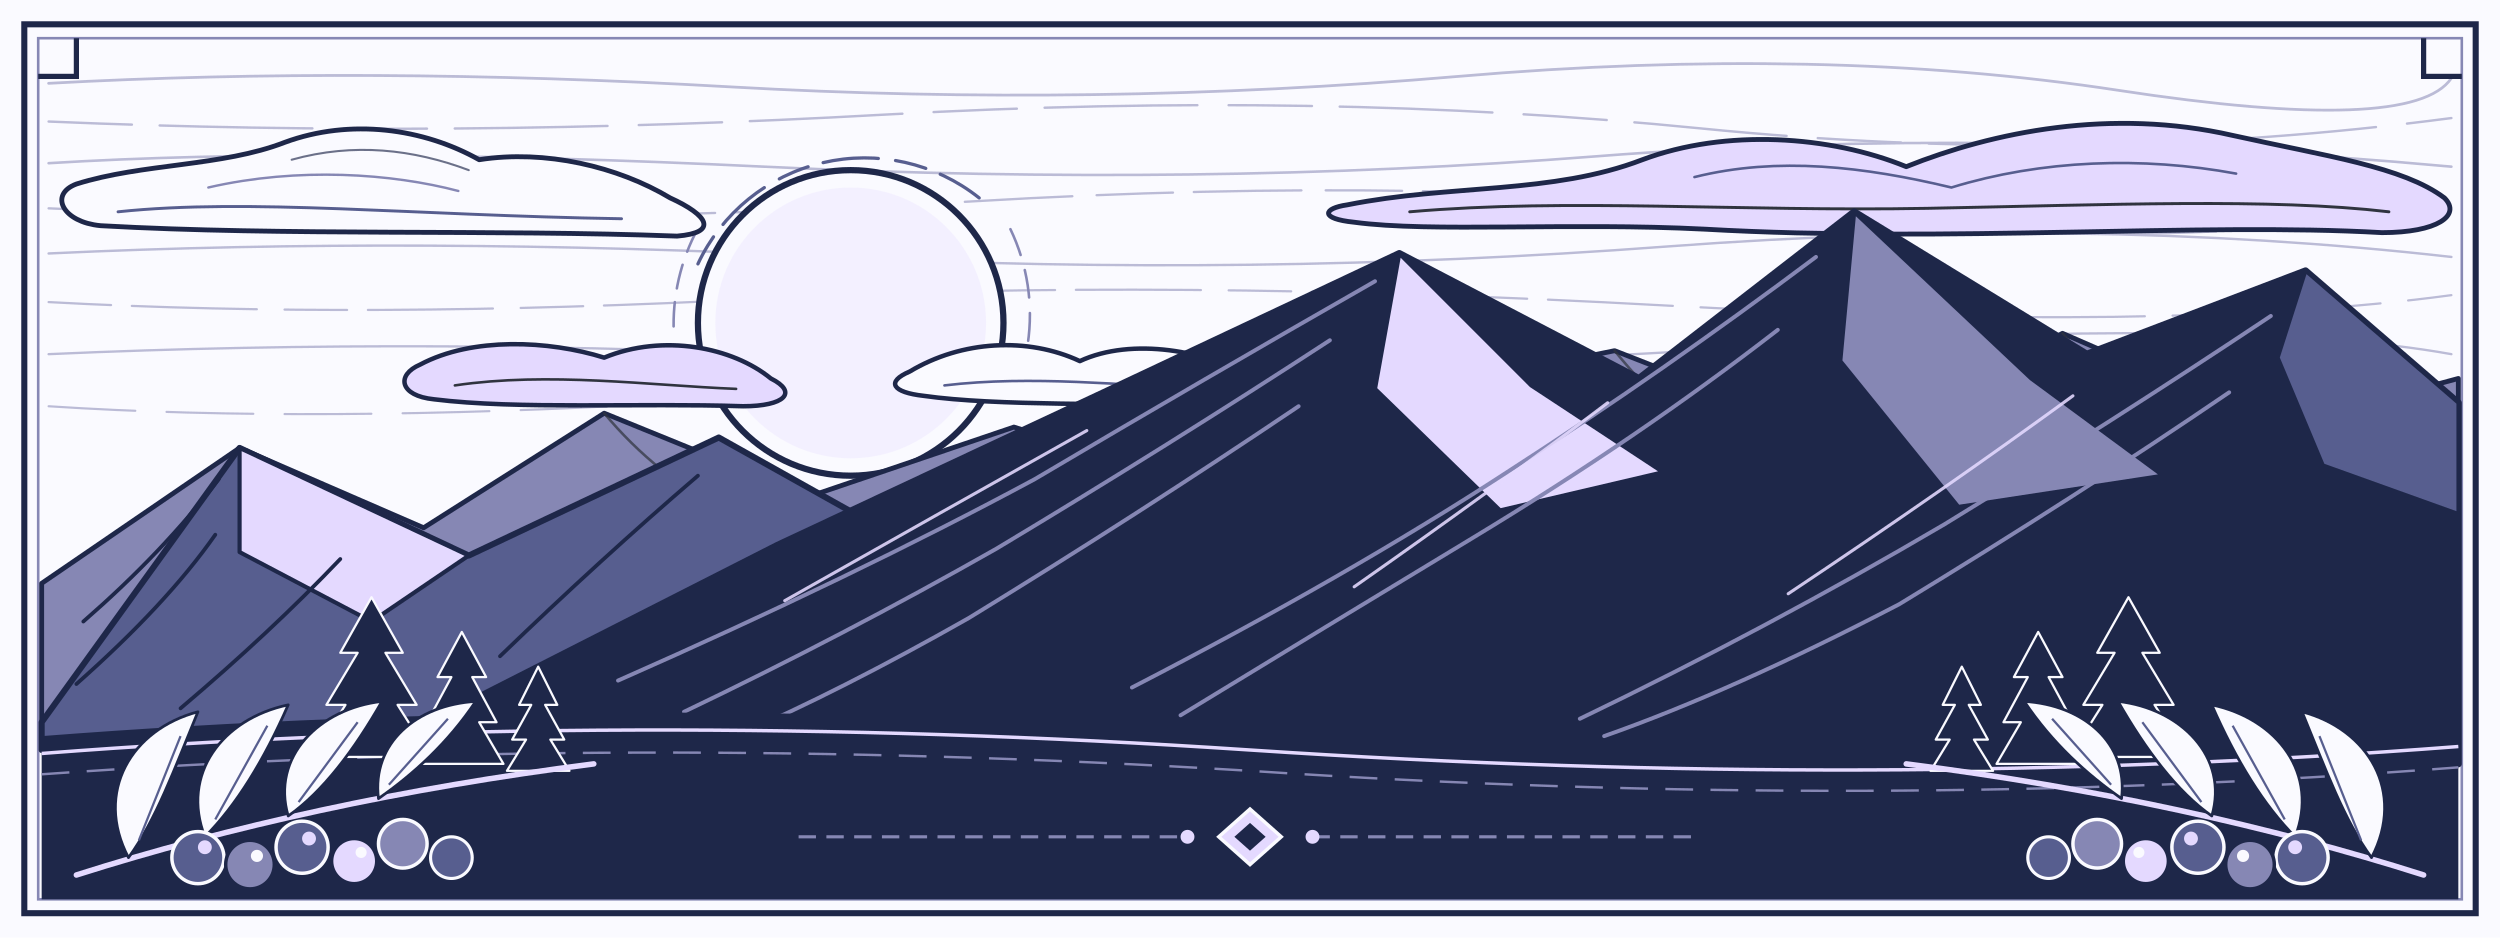
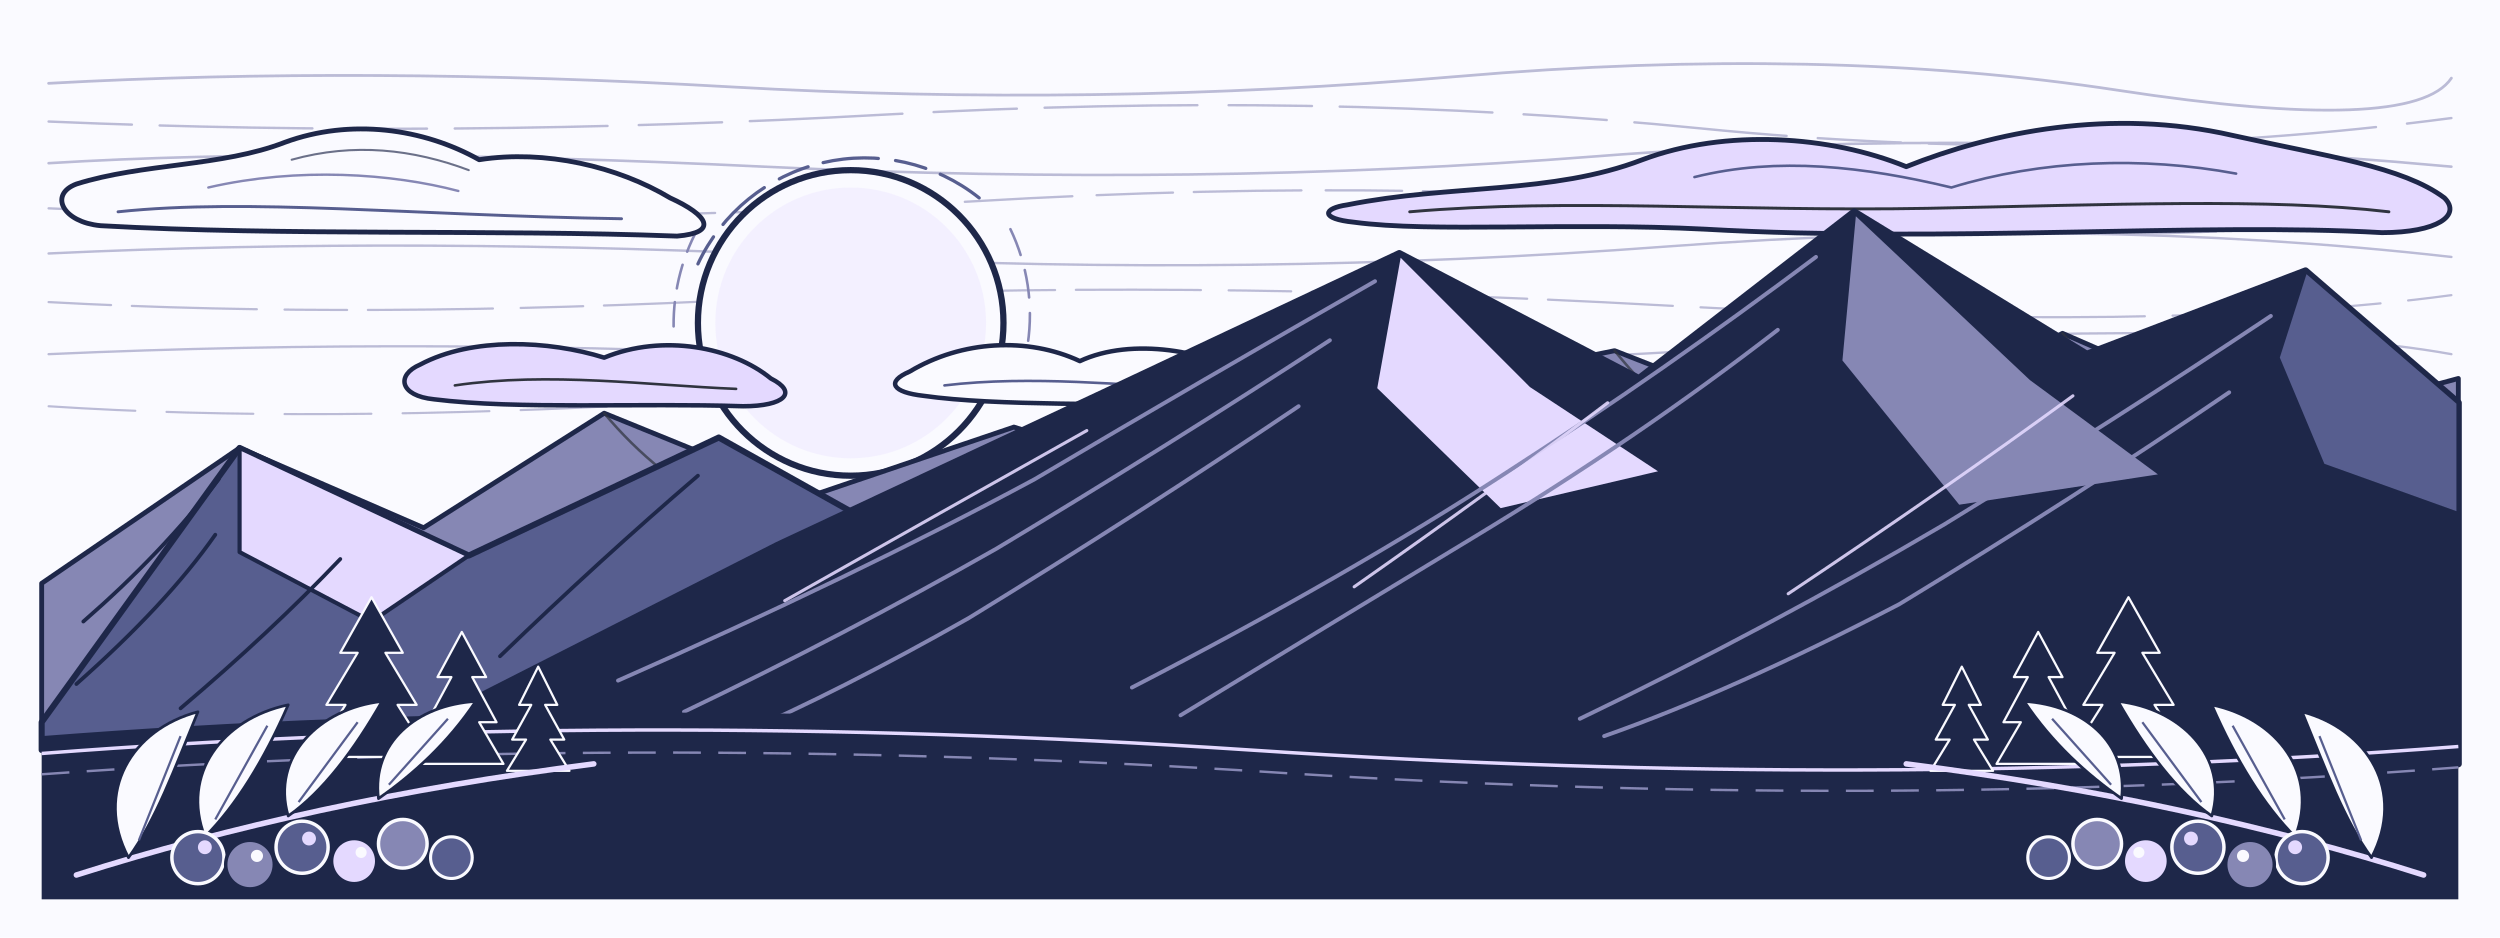
<svg xmlns="http://www.w3.org/2000/svg" viewBox="0 0 1440 540" fill="none" role="img" aria-labelledby="wyoming-cordel-title">
  <rect x="0" y="0" width="1440" height="540" fill="#FAFAFF" />
-   <rect x="14" y="14" width="1412" height="512" fill="none" stroke="#1E2749" stroke-width="3.5" />
-   <rect x="22" y="22" width="1396" height="496" fill="none" stroke="#8687B4" stroke-width="1.5" />
  <g id="cordel-organic-sky" stroke="#8687B4" stroke-linecap="round" fill="none" opacity="0.55">
    <path d="M28 48 Q210 38 420 50 T840 44 T1220 52 T1412 45" stroke-width="1.6" />
    <path d="M28 70 Q260 80 510 66 T980 74 T1412 68" stroke-width="1.4" stroke-dasharray="48 16 88 18" />
    <path d="M28 94 Q190 84 440 96 T920 90 T1412 96" stroke-width="1.5" />
    <path d="M28 120 Q290 132 560 116 T1040 124 T1412 118" stroke-width="1.35" stroke-dasharray="62 14 44 12" />
    <path d="M28 146 Q240 136 480 148 T960 142 T1412 148" stroke-width="1.4" />
    <path d="M28 174 Q210 184 440 172 T960 176 T1412 170" stroke-width="1.3" stroke-dasharray="36 12 72 16" />
    <path d="M28 204 Q250 194 490 206 T1010 200 T1412 204" stroke-width="1.35" />
    <path d="M28 234 Q180 244 390 232 T920 238 T1412 232" stroke-width="1.25" stroke-dasharray="50 18" />
  </g>
  <g id="cordel-sun">
    <path d="M402 152 A106 106 0 0 1 564 114" stroke="#575E8F" stroke-width="1.9" stroke-linecap="round" stroke-dasharray="18 9 32 10" />
    <path d="M388 188 A116 116 0 0 1 404 128" stroke="#8687B4" stroke-width="1.5" stroke-linecap="round" stroke-dasharray="14 8" />
    <path d="M582 132 A114 114 0 0 1 592 198" stroke="#8687B4" stroke-width="1.5" stroke-linecap="round" stroke-dasharray="16 9" />
    <circle cx="490" cy="186" r="88" fill="#FAFAFF" stroke="#1E2749" stroke-width="3.6" />
    <circle cx="490" cy="186" r="78" fill="#E4D9FF" opacity="0.28" />
  </g>
  <g id="cordel-clouds">
    <path d="M44 106 C82 94 128 96 164 82 C202 68 244 74 276 92 C314 86 356 96 386 114 C408 124 414 134 390 136 C284 132 164 136 58 130 C36 128 28 112 44 106 Z" fill="#FAFAFF" stroke="#1E2749" stroke-width="2.8" stroke-linejoin="round" />
    <path d="M68 122 C144 114 236 124 358 126" stroke="#575E8F" stroke-width="1.7" stroke-linecap="round" />
    <path d="M120 108 C172 96 226 100 264 110" stroke="#8687B4" stroke-width="1.4" stroke-linecap="round" />
    <path d="M168 92 C204 82 238 86 270 98" stroke="#1E2749" stroke-width="1.2" stroke-linecap="round" opacity="0.65" />
    <path d="M242 210 C272 194 316 196 348 206 C382 192 422 200 444 218 C460 226 452 234 428 234 C368 232 298 236 250 230 C230 228 228 216 242 210 Z" fill="#E4D9FF" stroke="#1E2749" stroke-width="2.6" stroke-linejoin="round" />
    <path d="M262 222 C316 214 374 222 424 224" stroke="#30343F" stroke-width="1.5" stroke-linecap="round" />
    <path d="M524 214 C554 196 592 194 622 208 C652 194 696 202 722 218 C738 226 728 234 702 234 C644 232 574 234 532 228 C514 226 510 220 524 214 Z" fill="#FAFAFF" stroke="#1E2749" stroke-width="2.6" stroke-linejoin="round" />
    <path d="M544 222 C594 216 648 222 694 224" stroke="#575E8F" stroke-width="1.5" stroke-linecap="round" />
    <path d="M776 118 C836 106 894 112 946 92 C994 74 1054 78 1098 96 C1148 76 1216 62 1286 78 C1340 90 1384 96 1408 114 C1418 124 1404 134 1372 134 C1268 128 1122 140 982 132 C904 128 824 134 780 128 C760 126 762 120 776 118 Z" fill="#E4D9FF" stroke="#1E2749" stroke-width="2.8" stroke-linejoin="round" />
    <path d="M812 122 C904 114 1002 122 1110 120 C1214 118 1308 114 1376 122" stroke="#30343F" stroke-width="1.7" stroke-linecap="round" />
    <path d="M976 102 C1024 90 1074 96 1124 108 C1176 92 1234 90 1288 100" stroke="#575E8F" stroke-width="1.5" stroke-linecap="round" />
  </g>
  <path d="M24 336 L138 258 L244 304 L348 238 L466 286 L584 246 L686 278 L802 228 L930 202 L1068 256 L1188 192 L1312 246 L1416 218 L1416 420 L24 420 Z" fill="#8687B4" stroke="#1E2749" stroke-width="2.8" stroke-linejoin="round" />
  <g stroke="#30343F" stroke-width="1.5" stroke-linecap="round" fill="none" opacity="0.72">
    <path d="M138 258 Q166 294 210 318" />
    <path d="M348 238 Q378 274 420 296" />
    <path d="M930 202 Q964 244 1012 276" />
    <path d="M1188 192 Q1224 234 1272 264" />
  </g>
  <g id="absaroka-peaks">
    <path d="M24 416 L138 258 L270 320 L414 252 L564 336 L564 432 L24 432 Z" fill="#575E8F" stroke="#1E2749" stroke-width="3.5" stroke-linejoin="round" />
    <path d="M138 258 L270 320 L214 358 L138 318 Z" fill="#E4D9FF" stroke="#1E2749" stroke-width="2.4" stroke-linejoin="round" />
    <g stroke="#1E2749" stroke-width="2.2" stroke-linecap="round" fill="none">
      <path d="M126 276 Q94 318 48 358" />
      <path d="M124 308 Q96 348 44 394" />
      <path d="M196 322 Q156 364 104 408" />
      <path d="M402 274 Q346 322 288 378" />
    </g>
    <path d="M204 438 L448 314 L636 226 L806 146 L944 218 L1068 122 L1202 204 L1328 156 L1416 232 L1416 440 Z" fill="#1E2749" stroke="#1E2749" stroke-width="4" stroke-linejoin="round" />
    <path d="M806 146 L882 222 L958 272 L864 294 L792 224 Z" fill="#E4D9FF" stroke="#1E2749" stroke-width="2.4" stroke-linejoin="round" />
    <path d="M1068 122 L1170 218 L1246 274 L1128 292 L1060 208 Z" fill="#8687B4" stroke="#1E2749" stroke-width="2.4" stroke-linejoin="round" />
    <path d="M1328 156 L1416 232 L1416 296 L1338 268 L1312 206 Z" fill="#575E8F" stroke="#1E2749" stroke-width="2.2" stroke-linejoin="round" />
    <g stroke="#8687B4" stroke-width="2.3" stroke-linecap="round" fill="none">
      <path d="M792 162 Q694 218 596 276 Q492 332 356 392" />
      <path d="M766 196 Q674 256 574 316 Q486 366 394 410" />
      <path d="M748 234 Q656 296 558 356 Q484 398 424 424" />
      <path d="M1046 148 Q958 214 868 272 Q776 332 652 396" />
      <path d="M1024 190 Q944 252 848 310 Q762 362 680 412" />
      <path d="M1308 182 Q1218 242 1120 302 Q1018 362 910 414" />
      <path d="M1284 226 Q1196 286 1094 348 Q998 398 924 424" />
    </g>
    <g stroke="#E4D9FF" stroke-width="1.8" stroke-linecap="round" fill="none" opacity="0.88">
      <path d="M626 248 Q544 294 452 346" />
      <path d="M926 232 Q860 282 780 338" />
      <path d="M1194 228 Q1120 282 1030 342" />
    </g>
  </g>
  <path d="M24 424 Q360 398 720 422 Q1080 446 1416 420 L1416 518 L24 518 Z" fill="#1E2749" />
  <path d="M24 434 Q360 408 720 432 Q1080 456 1416 430" stroke="#E4D9FF" stroke-width="2" fill="none" />
  <path d="M24 446 Q360 422 720 444 Q1080 468 1416 442" stroke="#8687B4" stroke-width="1.4" stroke-dasharray="16 10" fill="none" />
  <g id="alpine-pines">
    <g fill="#1E2749" stroke="#FAFAFF" stroke-width="1.3" stroke-linejoin="round">
      <path d="M214 344 L196 376 L206 376 L188 406 L199 406 L180 436 L248 436 L229 406 L240 406 L222 376 L232 376 Z" />
      <path d="M266 364 L252 390 L260 390 L246 416 L256 416 L242 440 L290 440 L276 416 L286 416 L272 390 L280 390 Z" />
      <path d="M310 384 L299 406 L306 406 L295 426 L303 426 L292 444 L328 444 L317 426 L325 426 L314 406 L321 406 Z" />
    </g>
    <g fill="#1E2749" stroke="#FAFAFF" stroke-width="1.3" stroke-linejoin="round">
      <path d="M1226 344 L1208 376 L1218 376 L1200 406 L1211 406 L1192 436 L1260 436 L1241 406 L1252 406 L1234 376 L1244 376 Z" />
      <path d="M1174 364 L1160 390 L1168 390 L1154 416 L1164 416 L1150 440 L1198 440 L1184 416 L1194 416 L1180 390 L1188 390 Z" />
      <path d="M1130 384 L1119 406 L1126 406 L1115 426 L1123 426 L1112 444 L1148 444 L1137 426 L1145 426 L1134 406 L1141 406 Z" />
    </g>
  </g>
  <g id="acai-branches-left">
    <path d="M44 504 C132 476 232 454 342 440" stroke="#E4D9FF" stroke-width="3.2" stroke-linecap="round" fill="none" />
    <g fill="#FAFAFF" stroke="#1E2749" stroke-width="1.6" stroke-linejoin="round">
      <path d="M74 494 C54 456 76 420 114 410 C100 444 90 472 74 494 Z" />
      <path d="M118 482 C104 446 128 414 166 406 C152 438 136 464 118 482 Z" />
      <path d="M166 470 C156 436 184 408 220 404 C204 432 186 456 166 470 Z" />
      <path d="M218 460 C214 428 240 406 274 404 C258 428 238 446 218 460 Z" />
    </g>
    <g stroke="#575E8F" stroke-width="1.3">
      <line x1="80" y1="484" x2="104" y2="424" />
      <line x1="124" y1="472" x2="154" y2="418" />
      <line x1="172" y1="462" x2="206" y2="416" />
      <line x1="224" y1="452" x2="258" y2="414" />
    </g>
    <g id="berries-left">
      <circle cx="114" cy="494" r="15" fill="#575E8F" stroke="#FAFAFF" stroke-width="2" />
      <circle cx="118" cy="488" r="4" fill="#E4D9FF" />
      <circle cx="144" cy="498" r="14" fill="#8687B4" stroke="#1E2749" stroke-width="2" />
      <circle cx="148" cy="493" r="3.5" fill="#FAFAFF" />
      <circle cx="174" cy="488" r="15" fill="#575E8F" stroke="#FAFAFF" stroke-width="2" />
      <circle cx="178" cy="483" r="4" fill="#E4D9FF" />
      <circle cx="204" cy="496" r="13" fill="#E4D9FF" stroke="#1E2749" stroke-width="2" />
      <circle cx="208" cy="491" r="3.2" fill="#FAFAFF" />
      <circle cx="232" cy="486" r="14" fill="#8687B4" stroke="#FAFAFF" stroke-width="2" />
      <circle cx="260" cy="494" r="12" fill="#575E8F" stroke="#FAFAFF" stroke-width="1.8" />
    </g>
  </g>
  <g id="acai-branches-right">
    <path d="M1396 504 C1308 476 1208 454 1098 440" stroke="#E4D9FF" stroke-width="3.2" stroke-linecap="round" fill="none" />
    <g fill="#FAFAFF" stroke="#1E2749" stroke-width="1.6" stroke-linejoin="round">
      <path d="M1366 494 C1386 456 1364 420 1326 410 C1340 444 1350 472 1366 494 Z" />
      <path d="M1322 482 C1336 446 1312 414 1274 406 C1288 438 1304 464 1322 482 Z" />
      <path d="M1274 470 C1284 436 1256 408 1220 404 C1236 432 1254 456 1274 470 Z" />
      <path d="M1222 460 C1226 428 1200 406 1166 404 C1182 428 1202 446 1222 460 Z" />
    </g>
    <g stroke="#575E8F" stroke-width="1.3">
      <line x1="1360" y1="484" x2="1336" y2="424" />
      <line x1="1316" y1="472" x2="1286" y2="418" />
      <line x1="1268" y1="462" x2="1234" y2="416" />
      <line x1="1216" y1="452" x2="1182" y2="414" />
    </g>
    <g id="berries-right">
      <circle cx="1326" cy="494" r="15" fill="#575E8F" stroke="#FAFAFF" stroke-width="2" />
      <circle cx="1322" cy="488" r="4" fill="#E4D9FF" />
      <circle cx="1296" cy="498" r="14" fill="#8687B4" stroke="#1E2749" stroke-width="2" />
      <circle cx="1292" cy="493" r="3.5" fill="#FAFAFF" />
      <circle cx="1266" cy="488" r="15" fill="#575E8F" stroke="#FAFAFF" stroke-width="2" />
      <circle cx="1262" cy="483" r="4" fill="#E4D9FF" />
      <circle cx="1236" cy="496" r="13" fill="#E4D9FF" stroke="#1E2749" stroke-width="2" />
      <circle cx="1232" cy="491" r="3.2" fill="#FAFAFF" />
      <circle cx="1208" cy="486" r="14" fill="#8687B4" stroke="#FAFAFF" stroke-width="2" />
      <circle cx="1180" cy="494" r="12" fill="#575E8F" stroke="#FAFAFF" stroke-width="1.8" />
    </g>
  </g>
-   <g id="cordel-crest-bottom" transform="translate(720,482)">
-     <line x1="-260" y1="0" x2="-36" y2="0" stroke="#8687B4" stroke-width="1.8" stroke-dasharray="10 6" />
-     <line x1="36" y1="0" x2="260" y2="0" stroke="#8687B4" stroke-width="1.8" stroke-dasharray="10 6" />
-     <polygon points="0,-16 18,0 0,16 -18,0" fill="#E4D9FF" stroke="#FAFAFF" stroke-width="2" />
-     <polygon points="0,-8 9,0 0,8 -9,0" fill="#1E2749" />
-     <circle cx="-36" cy="0" r="4" fill="#E4D9FF" />
-     <circle cx="36" cy="0" r="4" fill="#E4D9FF" />
-   </g>
-   <g stroke="#1E2749" stroke-width="3" fill="none">
-     <path d="M22 44 L44 44 L44 22" />
-     <path d="M1418 44 L1396 44 L1396 22" />
-   </g>
</svg>
